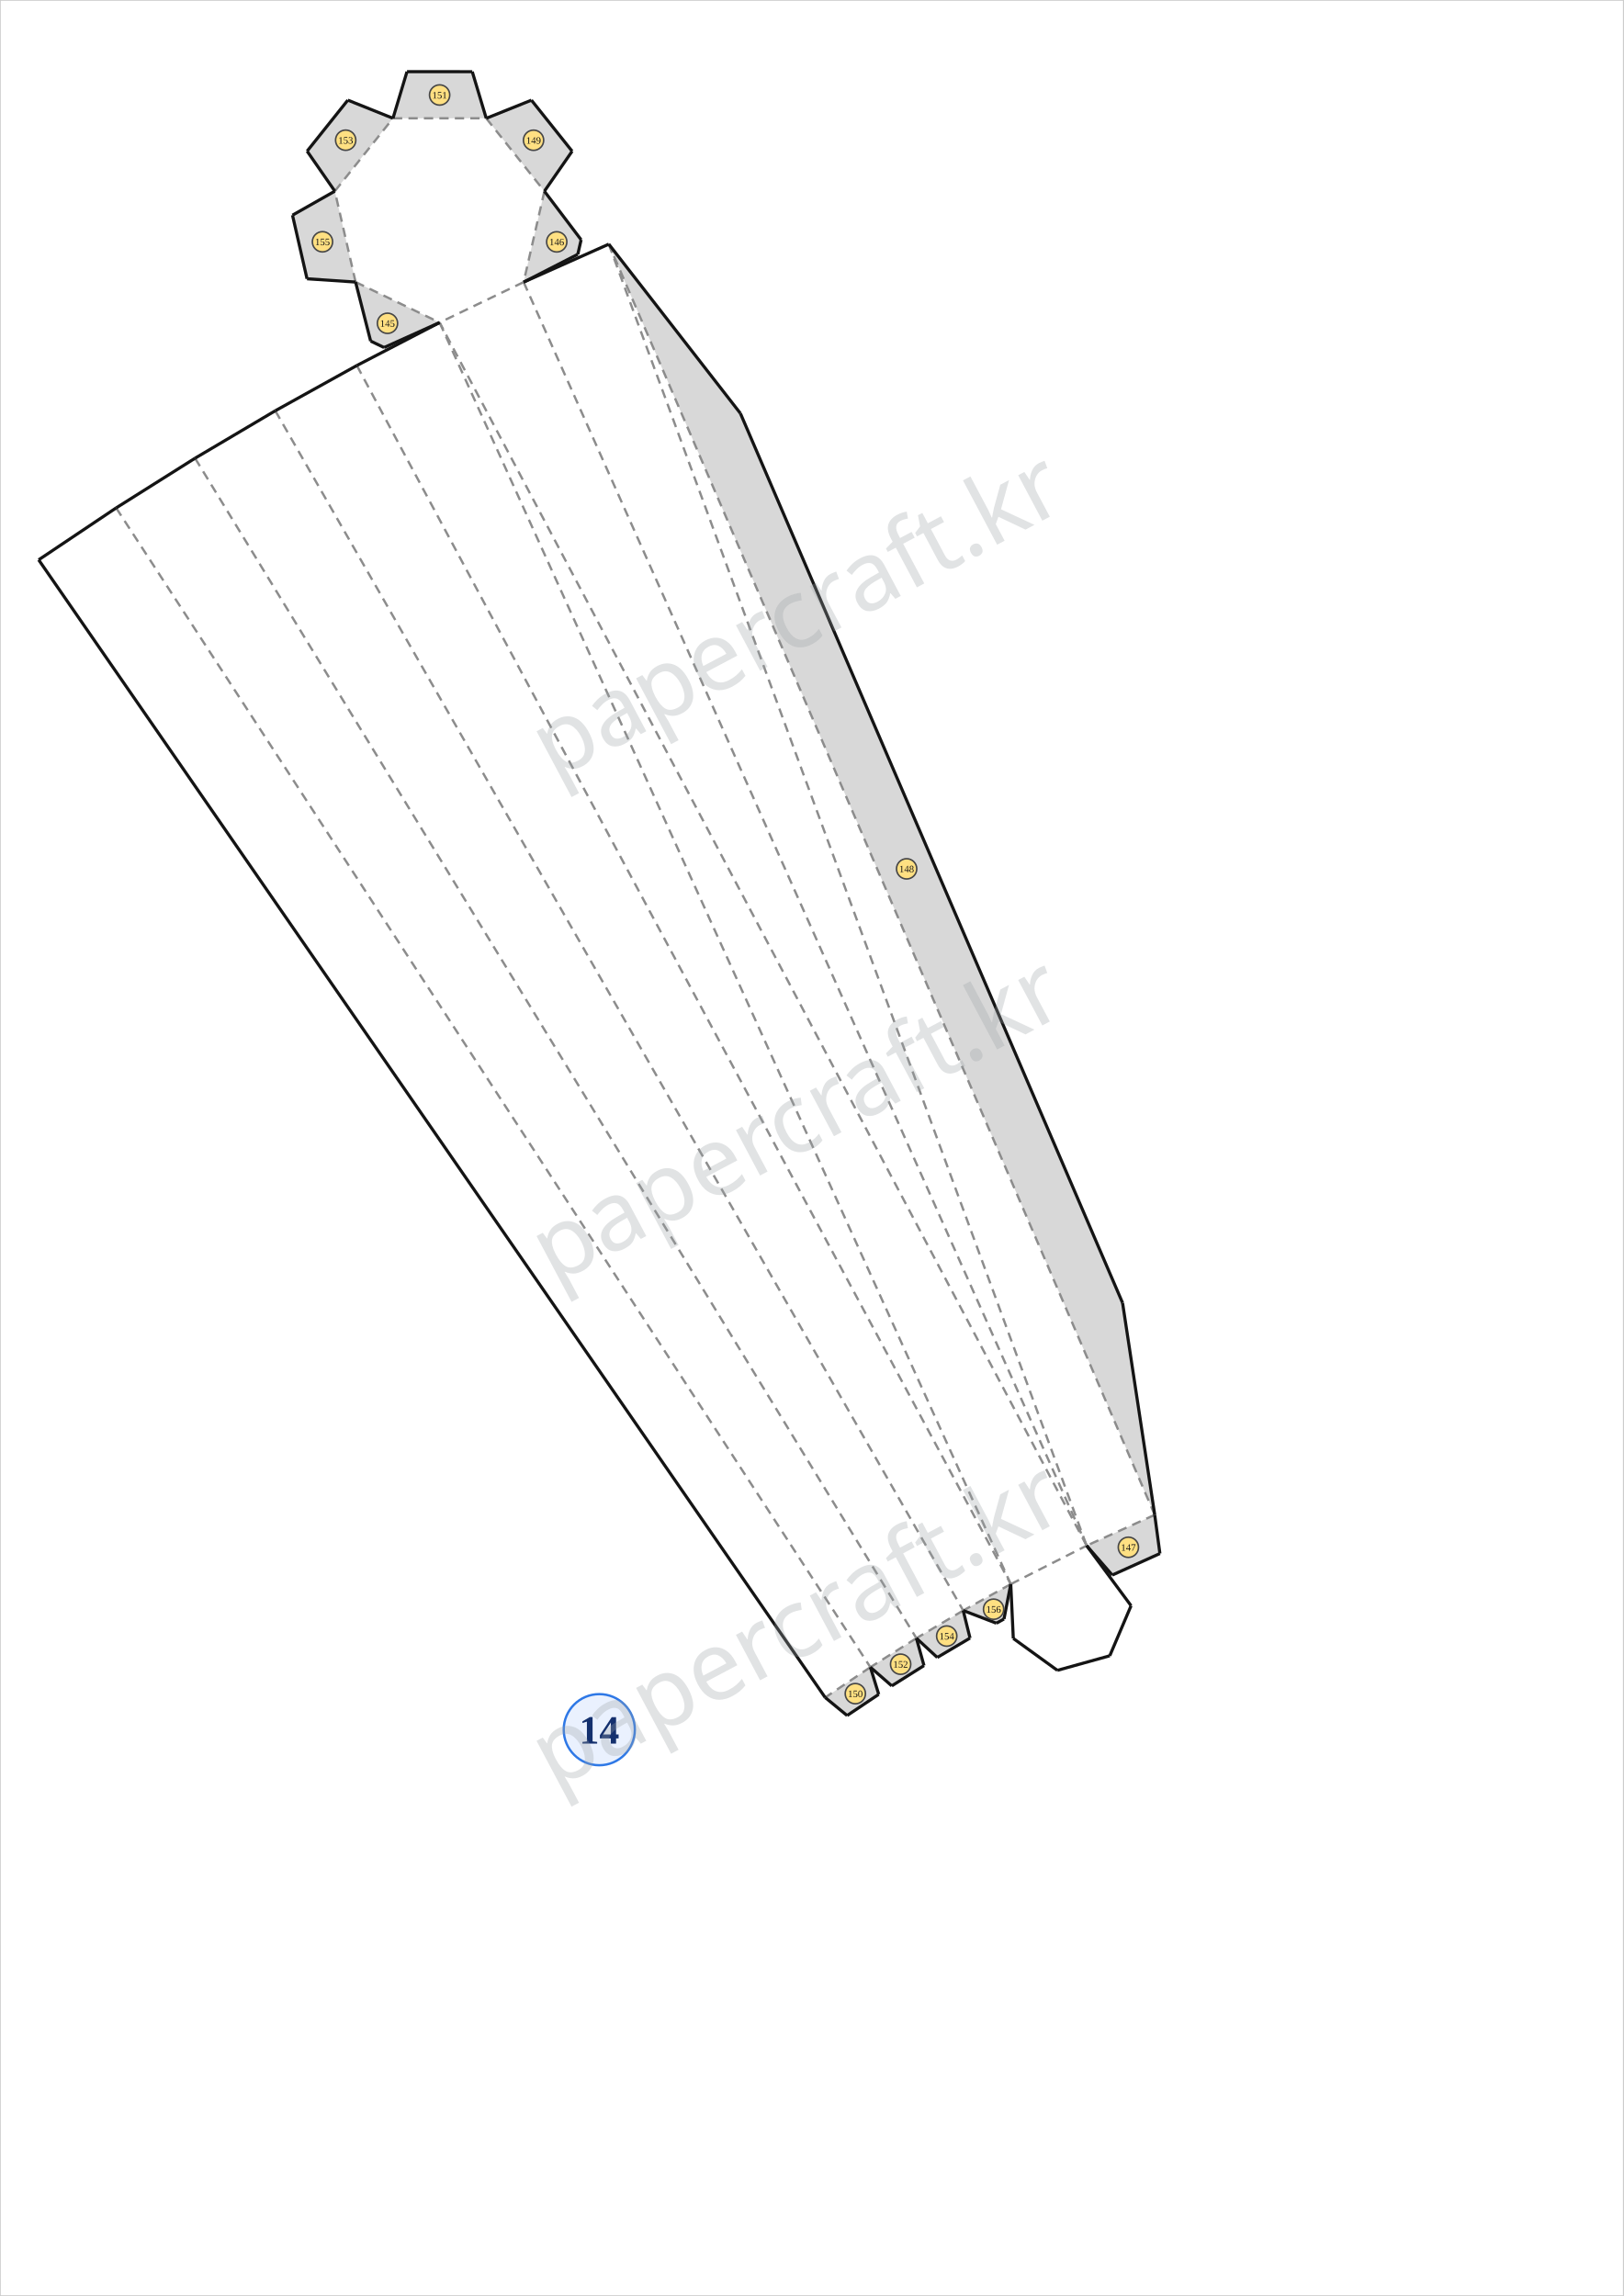
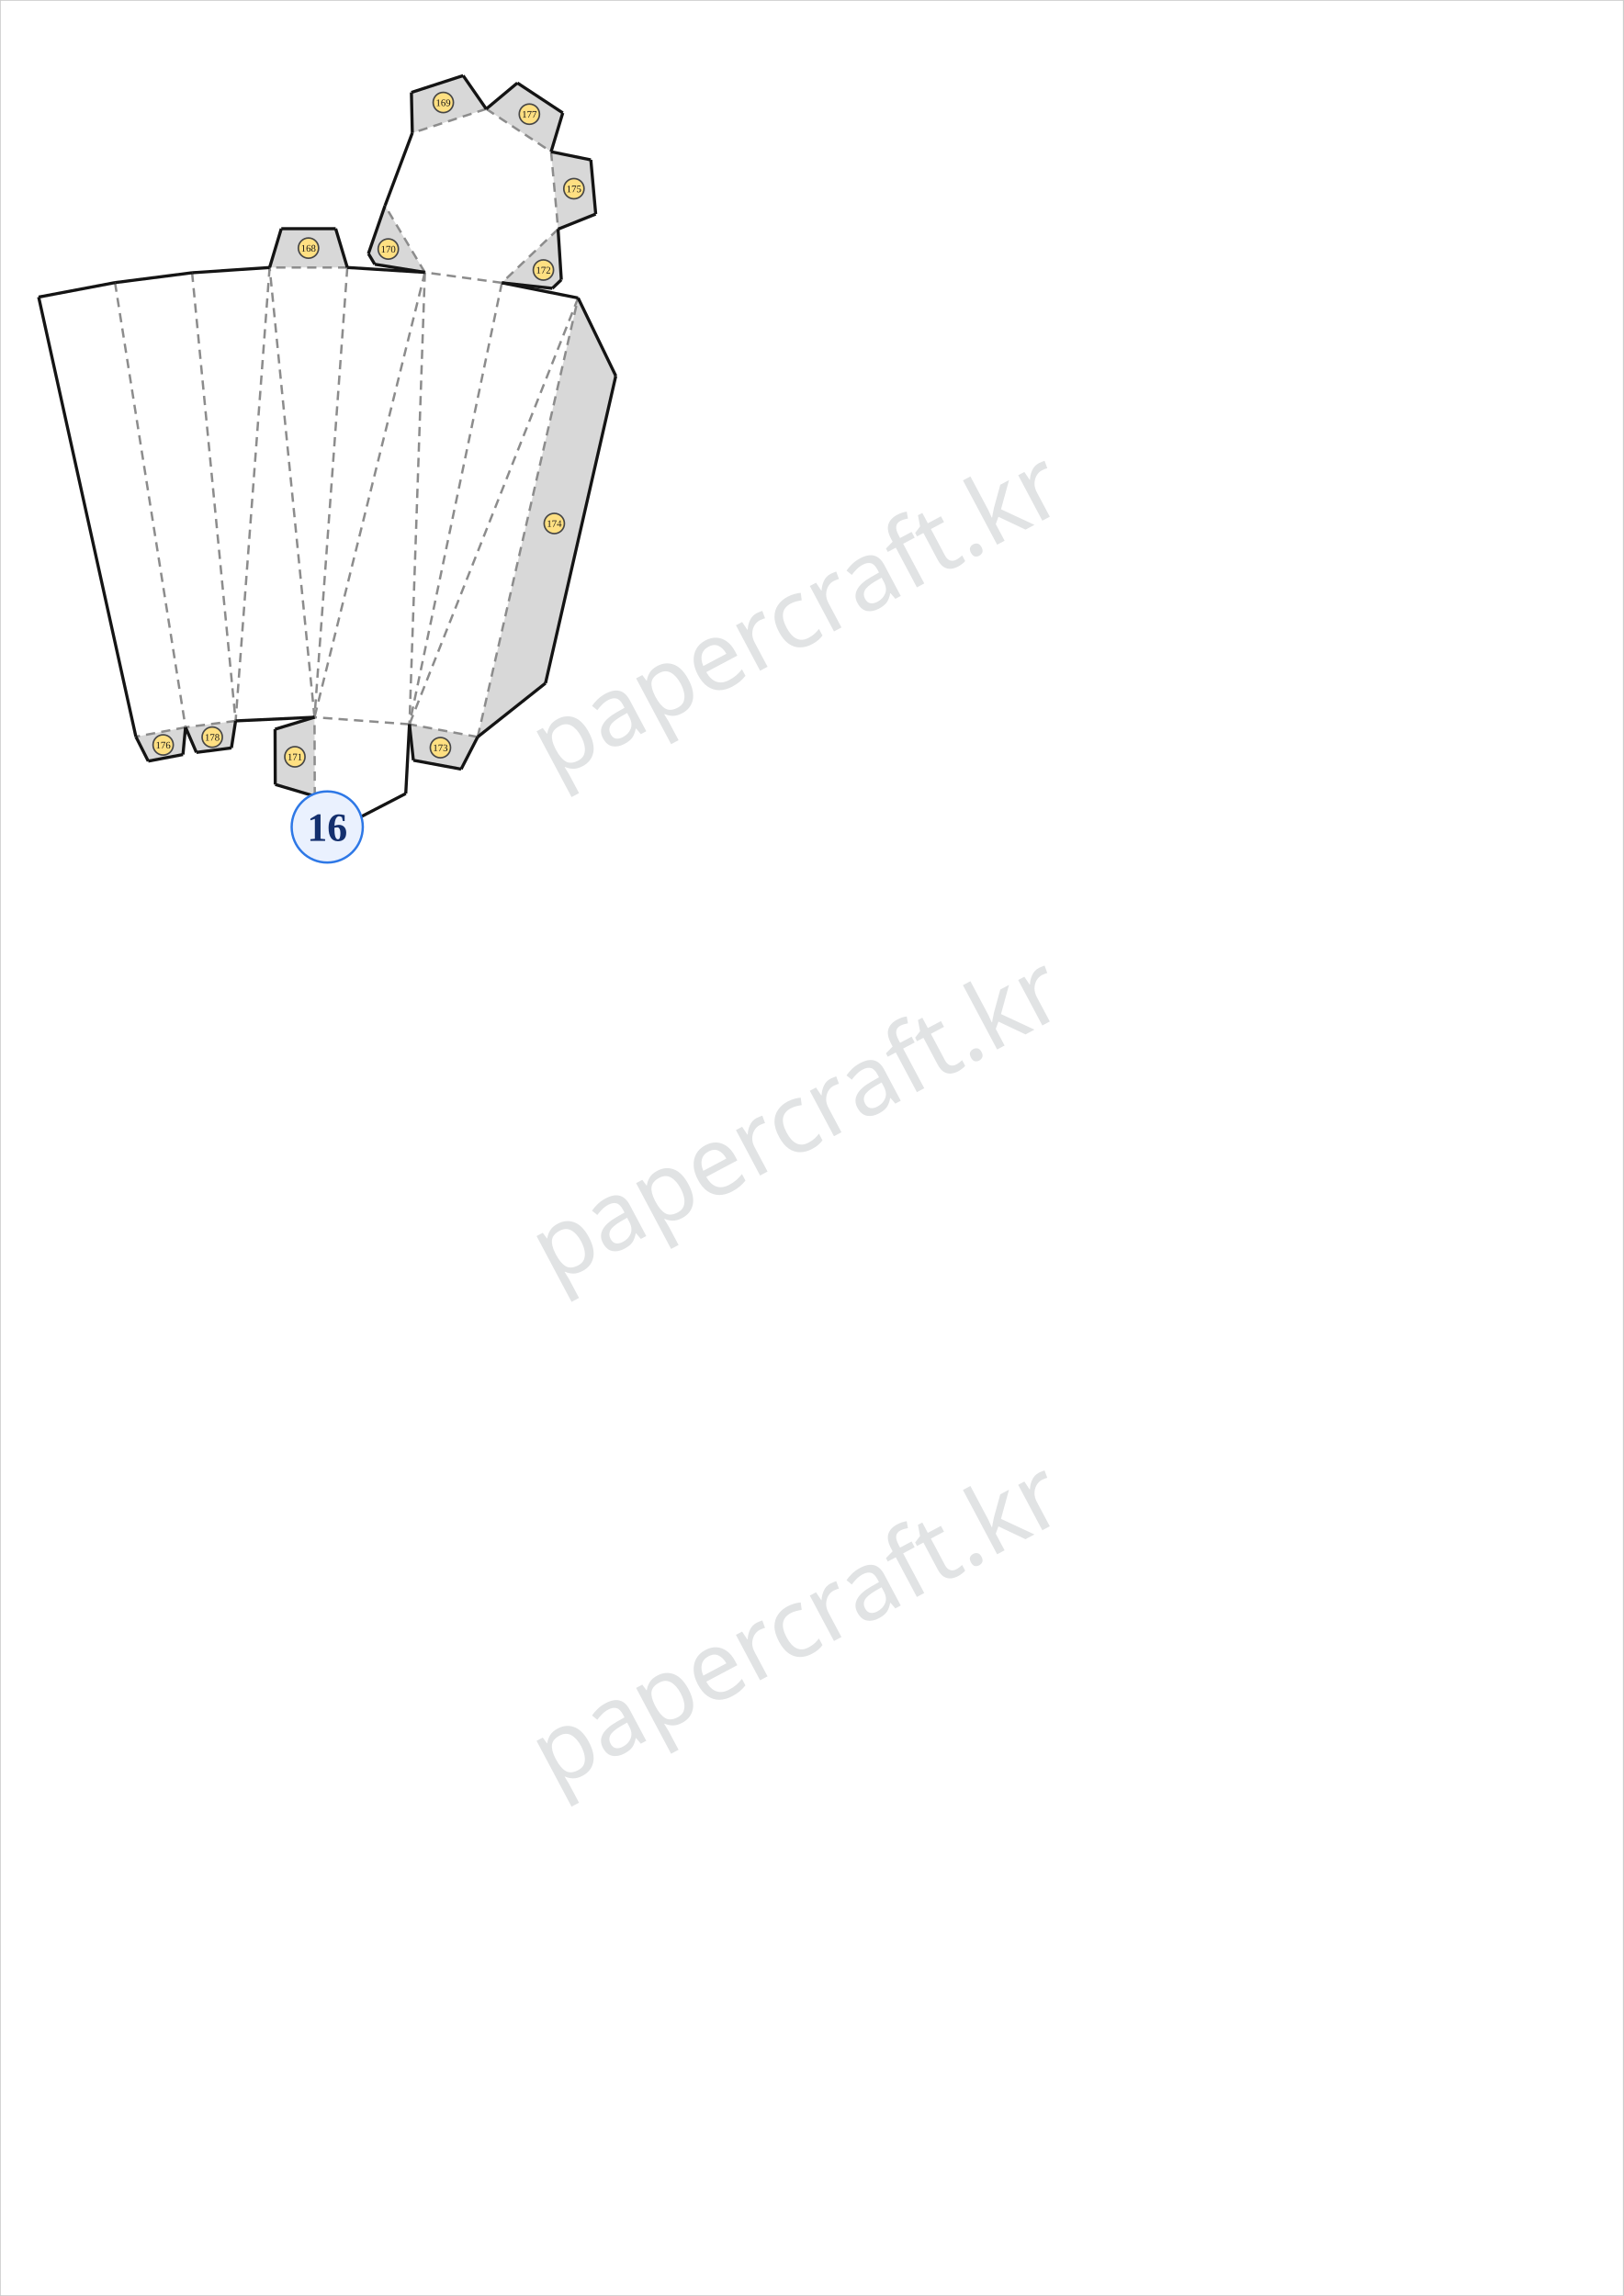
<svg xmlns="http://www.w3.org/2000/svg" width="210.00mm" height="297.00mm" viewBox="0 0 210.00 297.00">
  <rect x="0" y="0" width="210.00" height="297.00" fill="#ffffff" stroke="#cccccc" stroke-width="0.2" />
-   <polygon points="56.857,41.721 49.674,44.956 47.935,44.118 45.989,36.485" fill="rgb(216,216,216)" />
-   <polygon points="67.724,36.493 74.73,32.897 75.159,31.016 70.408,24.736" fill="rgb(216,216,216)" />
-   <polygon points="140.539,199.937 143.85,203.744 150.015,200.957 149.346,195.957" fill="rgb(216,216,216)" />
-   <polygon points="78.738,31.583 95.761,53.476 145.187,168.538 149.346,195.957" fill="rgb(216,216,216)" />
-   <polygon points="70.408,24.736 73.996,19.561 68.732,12.959 62.888,15.305" fill="rgb(216,216,216)" />
-   <polygon points="106.722,219.579 109.558,221.914 113.65,219.172 112.568,215.662" fill="rgb(216,216,216)" />
-   <polygon points="62.888,15.305 61.081,9.273 52.637,9.27 50.826,15.3" fill="rgb(216,216,216)" />
-   <polygon points="112.568,215.662 115.336,218.076 119.503,215.451 118.521,211.911" fill="rgb(216,216,216)" />
-   <polygon points="50.826,15.3 44.985,12.954 39.72,19.552 43.305,24.726" fill="rgb(216,216,216)" />
-   <polygon points="118.521,211.911 121.22,214.401 125.458,211.894 124.575,208.33" fill="rgb(216,216,216)" />
-   <polygon points="43.305,24.726 37.829,27.832 39.708,36.063 45.989,36.485" fill="rgb(216,216,216)" />
-   <polygon points="124.575,208.33 128.866,209.972 129.85,209.425 130.727,204.916" fill="rgb(216,216,216)" />
-   <line x1="67.724" y1="36.493" x2="56.857" y2="41.721" stroke="#8c8c8c" stroke-width="0.3" stroke-dasharray="1.2,0.8" />
-   <line x1="140.539" y1="199.937" x2="56.857" y2="41.721" stroke="#8c8c8c" stroke-width="0.3" stroke-dasharray="1.2,0.8" />
-   <line x1="56.857" y1="41.721" x2="130.727" y2="204.916" stroke="#8c8c8c" stroke-width="0.3" stroke-dasharray="1.2,0.8" />
-   <line x1="67.724" y1="36.493" x2="140.539" y2="199.937" stroke="#8c8c8c" stroke-width="0.3" stroke-dasharray="1.2,0.8" />
-   <line x1="130.727" y1="204.916" x2="140.539" y2="199.937" stroke="#8c8c8c" stroke-width="0.3" stroke-dasharray="1.2,0.8" />
-   <line x1="15.021" y1="65.702" x2="112.568" y2="215.662" stroke="#8c8c8c" stroke-width="0.3" stroke-dasharray="1.2,0.8" />
-   <line x1="25.227" y1="59.273" x2="118.521" y2="211.911" stroke="#8c8c8c" stroke-width="0.3" stroke-dasharray="1.2,0.8" />
-   <line x1="35.605" y1="53.132" x2="124.575" y2="208.329" stroke="#8c8c8c" stroke-width="0.3" stroke-dasharray="1.2,0.8" />
-   <line x1="46.151" y1="47.28" x2="130.727" y2="204.916" stroke="#8c8c8c" stroke-width="0.3" stroke-dasharray="1.2,0.8" />
-   <line x1="78.739" y1="31.583" x2="140.539" y2="199.937" stroke="#8c8c8c" stroke-width="0.3" stroke-dasharray="1.2,0.8" />
-   <line x1="45.989" y1="36.485" x2="56.857" y2="41.721" stroke="#8c8c8c" stroke-width="0.3" stroke-dasharray="1.2,0.8" />
-   <line x1="70.408" y1="24.736" x2="67.724" y2="36.493" stroke="#8c8c8c" stroke-width="0.3" stroke-dasharray="1.2,0.8" />
-   <line x1="149.346" y1="195.957" x2="140.539" y2="199.937" stroke="#8c8c8c" stroke-width="0.3" stroke-dasharray="1.2,0.8" />
-   <line x1="149.346" y1="195.957" x2="78.738" y2="31.583" stroke="#8c8c8c" stroke-width="0.3" stroke-dasharray="1.2,0.8" />
-   <line x1="62.888" y1="15.305" x2="70.408" y2="24.736" stroke="#8c8c8c" stroke-width="0.3" stroke-dasharray="1.2,0.8" />
-   <line x1="112.568" y1="215.662" x2="106.722" y2="219.579" stroke="#8c8c8c" stroke-width="0.3" stroke-dasharray="1.2,0.8" />
-   <line x1="50.826" y1="15.3" x2="62.888" y2="15.305" stroke="#8c8c8c" stroke-width="0.3" stroke-dasharray="1.2,0.8" />
-   <line x1="118.521" y1="211.911" x2="112.568" y2="215.662" stroke="#8c8c8c" stroke-width="0.3" stroke-dasharray="1.2,0.8" />
-   <line x1="43.305" y1="24.726" x2="50.826" y2="15.3" stroke="#8c8c8c" stroke-width="0.3" stroke-dasharray="1.2,0.8" />
-   <line x1="124.575" y1="208.33" x2="118.521" y2="211.911" stroke="#8c8c8c" stroke-width="0.3" stroke-dasharray="1.2,0.8" />
-   <line x1="45.989" y1="36.485" x2="43.305" y2="24.726" stroke="#8c8c8c" stroke-width="0.3" stroke-dasharray="1.2,0.8" />
-   <line x1="130.727" y1="204.916" x2="124.575" y2="208.33" stroke="#8c8c8c" stroke-width="0.3" stroke-dasharray="1.2,0.8" />
-   <line x1="46.151" y1="47.28" x2="56.857" y2="41.721" stroke="#141414" stroke-width="0.4" />
-   <line x1="67.724" y1="36.493" x2="78.739" y2="31.583" stroke="#141414" stroke-width="0.4" />
-   <line x1="140.539" y1="199.937" x2="146.286" y2="207.708" stroke="#141414" stroke-width="0.4" />
-   <line x1="106.722" y1="219.579" x2="5.0" y2="72.417" stroke="#141414" stroke-width="0.4" />
-   <line x1="5.0" y1="72.417" x2="15.021" y2="65.702" stroke="#141414" stroke-width="0.4" />
-   <line x1="146.286" y1="207.708" x2="143.531" y2="214.183" stroke="#141414" stroke-width="0.4" />
-   <line x1="15.021" y1="65.702" x2="25.227" y2="59.273" stroke="#141414" stroke-width="0.4" />
-   <line x1="143.531" y1="214.183" x2="136.752" y2="216.068" stroke="#141414" stroke-width="0.4" />
-   <line x1="25.227" y1="59.273" x2="35.605" y2="53.132" stroke="#141414" stroke-width="0.4" />
-   <line x1="136.752" y1="216.068" x2="131.054" y2="211.944" stroke="#141414" stroke-width="0.4" />
-   <line x1="35.605" y1="53.132" x2="46.151" y2="47.28" stroke="#141414" stroke-width="0.4" />
-   <line x1="131.054" y1="211.944" x2="130.727" y2="204.916" stroke="#141414" stroke-width="0.4" />
-   <line x1="56.857" y1="41.721" x2="49.674" y2="44.956" stroke="#141414" stroke-width="0.4" />
-   <line x1="49.674" y1="44.956" x2="47.935" y2="44.118" stroke="#141414" stroke-width="0.4" />
-   <line x1="47.935" y1="44.118" x2="45.989" y2="36.485" stroke="#141414" stroke-width="0.4" />
-   <line x1="67.724" y1="36.493" x2="74.73" y2="32.897" stroke="#141414" stroke-width="0.4" />
-   <line x1="74.73" y1="32.897" x2="75.159" y2="31.016" stroke="#141414" stroke-width="0.4" />
-   <line x1="75.159" y1="31.016" x2="70.408" y2="24.736" stroke="#141414" stroke-width="0.4" />
-   <line x1="140.539" y1="199.937" x2="143.85" y2="203.744" stroke="#141414" stroke-width="0.4" />
-   <line x1="143.85" y1="203.744" x2="150.015" y2="200.957" stroke="#141414" stroke-width="0.4" />
-   <line x1="150.015" y1="200.957" x2="149.346" y2="195.957" stroke="#141414" stroke-width="0.4" />
-   <line x1="78.738" y1="31.583" x2="95.761" y2="53.476" stroke="#141414" stroke-width="0.4" />
-   <line x1="95.761" y1="53.476" x2="145.187" y2="168.538" stroke="#141414" stroke-width="0.4" />
-   <line x1="145.187" y1="168.538" x2="149.346" y2="195.957" stroke="#141414" stroke-width="0.4" />
-   <line x1="70.408" y1="24.736" x2="73.996" y2="19.561" stroke="#141414" stroke-width="0.4" />
-   <line x1="73.996" y1="19.561" x2="68.732" y2="12.959" stroke="#141414" stroke-width="0.4" />
-   <line x1="68.732" y1="12.959" x2="62.888" y2="15.305" stroke="#141414" stroke-width="0.4" />
-   <line x1="106.722" y1="219.579" x2="109.558" y2="221.914" stroke="#141414" stroke-width="0.4" />
-   <line x1="109.558" y1="221.914" x2="113.65" y2="219.172" stroke="#141414" stroke-width="0.4" />
-   <line x1="113.65" y1="219.172" x2="112.568" y2="215.662" stroke="#141414" stroke-width="0.4" />
-   <line x1="62.888" y1="15.305" x2="61.081" y2="9.273" stroke="#141414" stroke-width="0.4" />
-   <line x1="61.081" y1="9.273" x2="52.637" y2="9.27" stroke="#141414" stroke-width="0.4" />
-   <line x1="52.637" y1="9.27" x2="50.826" y2="15.3" stroke="#141414" stroke-width="0.4" />
-   <line x1="112.568" y1="215.662" x2="115.336" y2="218.076" stroke="#141414" stroke-width="0.4" />
-   <line x1="115.336" y1="218.076" x2="119.503" y2="215.451" stroke="#141414" stroke-width="0.4" />
-   <line x1="119.503" y1="215.451" x2="118.521" y2="211.911" stroke="#141414" stroke-width="0.4" />
-   <line x1="50.826" y1="15.3" x2="44.985" y2="12.954" stroke="#141414" stroke-width="0.4" />
-   <line x1="44.985" y1="12.954" x2="39.72" y2="19.552" stroke="#141414" stroke-width="0.4" />
-   <line x1="39.72" y1="19.552" x2="43.305" y2="24.726" stroke="#141414" stroke-width="0.4" />
-   <line x1="118.521" y1="211.911" x2="121.22" y2="214.401" stroke="#141414" stroke-width="0.4" />
-   <line x1="121.22" y1="214.401" x2="125.458" y2="211.894" stroke="#141414" stroke-width="0.4" />
-   <line x1="125.458" y1="211.894" x2="124.575" y2="208.33" stroke="#141414" stroke-width="0.4" />
-   <line x1="43.305" y1="24.726" x2="37.829" y2="27.832" stroke="#141414" stroke-width="0.4" />
-   <line x1="37.829" y1="27.832" x2="39.708" y2="36.063" stroke="#141414" stroke-width="0.4" />
-   <line x1="39.708" y1="36.063" x2="45.989" y2="36.485" stroke="#141414" stroke-width="0.4" />
-   <line x1="124.575" y1="208.33" x2="128.866" y2="209.972" stroke="#141414" stroke-width="0.4" />
-   <line x1="128.866" y1="209.972" x2="129.85" y2="209.425" stroke="#141414" stroke-width="0.4" />
-   <line x1="129.85" y1="209.425" x2="130.727" y2="204.916" stroke="#141414" stroke-width="0.4" />
-   <circle cx="50.114" cy="41.82" r="1.31" fill="#ffe082" stroke="#464646" stroke-width="0.2" />
-   <text x="50.114" y="42.27" font-size="1.28" text-anchor="middle" fill="#141414">145</text>
-   <circle cx="72.005" cy="31.286" r="1.31" fill="#ffe082" stroke="#464646" stroke-width="0.2" />
-   <text x="72.005" y="31.73" font-size="1.28" text-anchor="middle" fill="#141414">146</text>
-   <circle cx="145.938" cy="200.149" r="1.31" fill="#ffe082" stroke="#464646" stroke-width="0.2" />
-   <text x="145.938" y="200.60" font-size="1.28" text-anchor="middle" fill="#141414">147</text>
-   <circle cx="117.258" cy="112.389" r="1.31" fill="#ffe082" stroke="#464646" stroke-width="0.2" />
-   <text x="117.258" y="112.84" font-size="1.28" text-anchor="middle" fill="#141414">148</text>
-   <circle cx="69.006" cy="18.14" r="1.31" fill="#ffe082" stroke="#464646" stroke-width="0.2" />
-   <text x="69.006" y="18.59" font-size="1.28" text-anchor="middle" fill="#141414">149</text>
-   <circle cx="110.624" cy="219.082" r="1.31" fill="#ffe082" stroke="#464646" stroke-width="0.2" />
-   <text x="110.624" y="219.53" font-size="1.28" text-anchor="middle" fill="#141414">150</text>
-   <circle cx="56.858" cy="12.287" r="1.31" fill="#ffe082" stroke="#464646" stroke-width="0.2" />
-   <text x="56.858" y="12.74" font-size="1.28" text-anchor="middle" fill="#141414">151</text>
-   <circle cx="116.482" cy="215.275" r="1.31" fill="#ffe082" stroke="#464646" stroke-width="0.2" />
-   <text x="116.482" y="215.72" font-size="1.28" text-anchor="middle" fill="#141414">152</text>
-   <circle cx="44.709" cy="18.133" r="1.31" fill="#ffe082" stroke="#464646" stroke-width="0.2" />
-   <text x="44.709" y="18.58" font-size="1.28" text-anchor="middle" fill="#141414">153</text>
-   <circle cx="122.444" cy="211.634" r="1.31" fill="#ffe082" stroke="#464646" stroke-width="0.2" />
-   <text x="122.444" y="212.08" font-size="1.28" text-anchor="middle" fill="#141414">154</text>
-   <circle cx="41.708" cy="31.276" r="1.31" fill="#ffe082" stroke="#464646" stroke-width="0.2" />
-   <text x="41.708" y="31.72" font-size="1.28" text-anchor="middle" fill="#141414">155</text>
-   <circle cx="128.505" cy="208.16" r="1.31" fill="#ffe082" stroke="#464646" stroke-width="0.2" />
-   <text x="128.505" y="208.61" font-size="1.28" text-anchor="middle" fill="#141414">156</text>
-   <circle cx="77.508" cy="223.744" r="4.6" fill="#eaf1fe" stroke="#2e78e6" stroke-width="0.3" />
-   <text x="77.508" y="225.544" font-size="5.2" text-anchor="middle" fill="#14306e" font-weight="bold">14</text>
+   <polygon points="34.872,34.604 36.379,29.58 43.413,29.58 44.921,34.604" fill="rgb(216,216,216)" />
+   <polygon points="53.326,17.2 53.208,11.954 59.899,9.78 62.886,14.094" fill="rgb(216,216,216)" />
+   <polygon points="49.794,26.608 47.647,32.808 48.472,34.189 54.95,35.234" fill="rgb(216,216,216)" />
+   <polygon points="40.677,92.778 35.575,94.328 35.599,101.478 40.711,102.993" fill="rgb(216,216,216)" />
+   <polygon points="64.911,36.582 71.435,37.298 72.597,36.187 72.177,29.638" fill="rgb(216,216,216)" />
+   <polygon points="52.956,93.688 53.461,98.346 59.639,99.492 61.782,95.325" fill="rgb(216,216,216)" />
+   <polygon points="74.768,38.547 79.644,48.624 70.553,88.369 61.782,95.325" fill="rgb(216,216,216)" />
+   <polygon points="72.177,29.638 77.046,27.686 76.415,20.68 71.275,19.63" fill="rgb(216,216,216)" />
+   <polygon points="17.575,95.296 19.171,98.454 23.663,97.603 23.993,94.08" fill="rgb(216,216,216)" />
+   <polygon points="71.275,19.63 72.785,14.605 66.912,10.73 62.886,14.094" fill="rgb(216,216,216)" />
+   <polygon points="23.993,94.08 25.397,97.328 29.933,96.748 30.473,93.251" fill="rgb(216,216,216)" />
+   <line x1="40.677" y1="92.778" x2="34.872" y2="34.604" stroke="#8c8c8c" stroke-width="0.3" stroke-dasharray="1.2,0.8" />
+   <line x1="34.872" y1="34.604" x2="30.473" y2="93.251" stroke="#8c8c8c" stroke-width="0.3" stroke-dasharray="1.2,0.8" />
+   <line x1="44.921" y1="34.604" x2="40.677" y2="92.778" stroke="#8c8c8c" stroke-width="0.3" stroke-dasharray="1.2,0.8" />
+   <line x1="54.95" y1="35.234" x2="40.677" y2="92.778" stroke="#8c8c8c" stroke-width="0.3" stroke-dasharray="1.2,0.8" />
+   <line x1="52.956" y1="93.688" x2="40.677" y2="92.778" stroke="#8c8c8c" stroke-width="0.3" stroke-dasharray="1.2,0.8" />
+   <line x1="64.911" y1="36.582" x2="54.95" y2="35.234" stroke="#8c8c8c" stroke-width="0.3" stroke-dasharray="1.2,0.8" />
+   <line x1="54.95" y1="35.234" x2="52.956" y2="93.688" stroke="#8c8c8c" stroke-width="0.3" stroke-dasharray="1.2,0.8" />
+   <line x1="64.911" y1="36.582" x2="52.956" y2="93.688" stroke="#8c8c8c" stroke-width="0.3" stroke-dasharray="1.2,0.8" />
+   <line x1="14.873" y1="36.556" x2="23.993" y2="94.08" stroke="#8c8c8c" stroke-width="0.3" stroke-dasharray="1.2,0.8" />
+   <line x1="24.843" y1="35.28" x2="30.473" y2="93.251" stroke="#8c8c8c" stroke-width="0.3" stroke-dasharray="1.2,0.8" />
+   <line x1="74.768" y1="38.547" x2="52.956" y2="93.688" stroke="#8c8c8c" stroke-width="0.3" stroke-dasharray="1.2,0.8" />
+   <line x1="44.921" y1="34.604" x2="34.872" y2="34.604" stroke="#8c8c8c" stroke-width="0.3" stroke-dasharray="1.2,0.8" />
+   <line x1="62.886" y1="14.094" x2="53.326" y2="17.2" stroke="#8c8c8c" stroke-width="0.3" stroke-dasharray="1.2,0.8" />
+   <line x1="54.95" y1="35.234" x2="49.794" y2="26.608" stroke="#8c8c8c" stroke-width="0.3" stroke-dasharray="1.2,0.8" />
+   <line x1="40.711" y1="102.993" x2="40.677" y2="92.778" stroke="#8c8c8c" stroke-width="0.3" stroke-dasharray="1.2,0.8" />
+   <line x1="72.177" y1="29.638" x2="64.911" y2="36.582" stroke="#8c8c8c" stroke-width="0.3" stroke-dasharray="1.2,0.8" />
+   <line x1="61.782" y1="95.325" x2="52.956" y2="93.688" stroke="#8c8c8c" stroke-width="0.3" stroke-dasharray="1.2,0.8" />
+   <line x1="61.782" y1="95.325" x2="74.768" y2="38.547" stroke="#8c8c8c" stroke-width="0.3" stroke-dasharray="1.2,0.8" />
+   <line x1="71.275" y1="19.63" x2="72.177" y2="29.638" stroke="#8c8c8c" stroke-width="0.3" stroke-dasharray="1.2,0.8" />
+   <line x1="23.993" y1="94.08" x2="17.575" y2="95.296" stroke="#8c8c8c" stroke-width="0.3" stroke-dasharray="1.2,0.8" />
+   <line x1="62.886" y1="14.094" x2="71.275" y2="19.63" stroke="#8c8c8c" stroke-width="0.3" stroke-dasharray="1.2,0.8" />
+   <line x1="30.473" y1="93.251" x2="23.993" y2="94.08" stroke="#8c8c8c" stroke-width="0.3" stroke-dasharray="1.2,0.8" />
+   <line x1="49.794" y1="26.608" x2="53.326" y2="17.2" stroke="#141414" stroke-width="0.4" />
+   <line x1="24.843" y1="35.28" x2="34.872" y2="34.604" stroke="#141414" stroke-width="0.4" />
+   <line x1="44.921" y1="34.604" x2="54.95" y2="35.234" stroke="#141414" stroke-width="0.4" />
+   <line x1="40.677" y1="92.778" x2="30.473" y2="93.251" stroke="#141414" stroke-width="0.4" />
+   <line x1="64.911" y1="36.582" x2="74.768" y2="38.547" stroke="#141414" stroke-width="0.4" />
+   <line x1="52.956" y1="93.688" x2="52.477" y2="102.651" stroke="#141414" stroke-width="0.4" />
+   <line x1="17.575" y1="95.296" x2="5.0" y2="38.426" stroke="#141414" stroke-width="0.4" />
+   <line x1="5.0" y1="38.426" x2="14.873" y2="36.556" stroke="#141414" stroke-width="0.4" />
+   <line x1="52.477" y1="102.651" x2="46.677" y2="105.656" stroke="#141414" stroke-width="0.4" />
+   <line x1="14.873" y1="36.556" x2="24.843" y2="35.28" stroke="#141414" stroke-width="0.4" />
+   <line x1="46.677" y1="105.656" x2="40.711" y2="102.993" stroke="#141414" stroke-width="0.4" />
+   <line x1="34.872" y1="34.604" x2="36.379" y2="29.58" stroke="#141414" stroke-width="0.4" />
+   <line x1="36.379" y1="29.58" x2="43.413" y2="29.58" stroke="#141414" stroke-width="0.4" />
+   <line x1="43.413" y1="29.58" x2="44.921" y2="34.604" stroke="#141414" stroke-width="0.4" />
+   <line x1="53.326" y1="17.2" x2="53.208" y2="11.954" stroke="#141414" stroke-width="0.4" />
+   <line x1="53.208" y1="11.954" x2="59.899" y2="9.78" stroke="#141414" stroke-width="0.4" />
+   <line x1="59.899" y1="9.78" x2="62.886" y2="14.094" stroke="#141414" stroke-width="0.4" />
+   <line x1="49.794" y1="26.608" x2="47.647" y2="32.808" stroke="#141414" stroke-width="0.4" />
+   <line x1="47.647" y1="32.808" x2="48.472" y2="34.189" stroke="#141414" stroke-width="0.4" />
+   <line x1="48.472" y1="34.189" x2="54.95" y2="35.234" stroke="#141414" stroke-width="0.4" />
+   <line x1="40.677" y1="92.778" x2="35.575" y2="94.328" stroke="#141414" stroke-width="0.4" />
+   <line x1="35.575" y1="94.328" x2="35.599" y2="101.478" stroke="#141414" stroke-width="0.4" />
+   <line x1="35.599" y1="101.478" x2="40.711" y2="102.993" stroke="#141414" stroke-width="0.4" />
+   <line x1="64.911" y1="36.582" x2="71.435" y2="37.298" stroke="#141414" stroke-width="0.4" />
+   <line x1="71.435" y1="37.298" x2="72.597" y2="36.187" stroke="#141414" stroke-width="0.4" />
+   <line x1="72.597" y1="36.187" x2="72.177" y2="29.638" stroke="#141414" stroke-width="0.4" />
+   <line x1="52.956" y1="93.688" x2="53.461" y2="98.346" stroke="#141414" stroke-width="0.4" />
+   <line x1="53.461" y1="98.346" x2="59.639" y2="99.492" stroke="#141414" stroke-width="0.4" />
+   <line x1="59.639" y1="99.492" x2="61.782" y2="95.325" stroke="#141414" stroke-width="0.4" />
+   <line x1="74.768" y1="38.547" x2="79.644" y2="48.624" stroke="#141414" stroke-width="0.4" />
+   <line x1="79.644" y1="48.624" x2="70.553" y2="88.369" stroke="#141414" stroke-width="0.4" />
+   <line x1="70.553" y1="88.369" x2="61.782" y2="95.325" stroke="#141414" stroke-width="0.4" />
+   <line x1="72.177" y1="29.638" x2="77.046" y2="27.686" stroke="#141414" stroke-width="0.4" />
+   <line x1="77.046" y1="27.686" x2="76.415" y2="20.68" stroke="#141414" stroke-width="0.4" />
+   <line x1="76.415" y1="20.68" x2="71.275" y2="19.63" stroke="#141414" stroke-width="0.4" />
+   <line x1="17.575" y1="95.296" x2="19.171" y2="98.454" stroke="#141414" stroke-width="0.4" />
+   <line x1="19.171" y1="98.454" x2="23.663" y2="97.603" stroke="#141414" stroke-width="0.4" />
+   <line x1="23.663" y1="97.603" x2="23.993" y2="94.08" stroke="#141414" stroke-width="0.4" />
+   <line x1="71.275" y1="19.63" x2="72.785" y2="14.605" stroke="#141414" stroke-width="0.4" />
+   <line x1="72.785" y1="14.605" x2="66.912" y2="10.73" stroke="#141414" stroke-width="0.4" />
+   <line x1="66.912" y1="10.73" x2="62.886" y2="14.094" stroke="#141414" stroke-width="0.4" />
+   <line x1="23.993" y1="94.08" x2="25.397" y2="97.328" stroke="#141414" stroke-width="0.4" />
+   <line x1="25.397" y1="97.328" x2="29.933" y2="96.748" stroke="#141414" stroke-width="0.4" />
+   <line x1="29.933" y1="96.748" x2="30.473" y2="93.251" stroke="#141414" stroke-width="0.4" />
+   <circle cx="39.896" cy="32.092" r="1.31" fill="#ffe082" stroke="#464646" stroke-width="0.2" />
+   <text x="39.896" y="32.54" font-size="1.28" text-anchor="middle" fill="#141414">168</text>
+   <circle cx="57.33" cy="13.257" r="1.31" fill="#ffe082" stroke="#464646" stroke-width="0.2" />
+   <text x="57.33" y="13.71" font-size="1.28" text-anchor="middle" fill="#141414">169</text>
+   <circle cx="50.216" cy="32.21" r="1.31" fill="#ffe082" stroke="#464646" stroke-width="0.2" />
+   <text x="50.216" y="32.66" font-size="1.28" text-anchor="middle" fill="#141414">170</text>
+   <circle cx="38.14" cy="97.894" r="1.31" fill="#ffe082" stroke="#464646" stroke-width="0.2" />
+   <text x="38.14" y="98.34" font-size="1.28" text-anchor="middle" fill="#141414">171</text>
+   <circle cx="70.28" cy="34.926" r="1.31" fill="#ffe082" stroke="#464646" stroke-width="0.2" />
+   <text x="70.28" y="35.37" font-size="1.28" text-anchor="middle" fill="#141414">172</text>
+   <circle cx="56.96" cy="96.713" r="1.31" fill="#ffe082" stroke="#464646" stroke-width="0.2" />
+   <text x="56.96" y="97.16" font-size="1.28" text-anchor="middle" fill="#141414">173</text>
+   <circle cx="71.687" cy="67.716" r="1.31" fill="#ffe082" stroke="#464646" stroke-width="0.2" />
+   <text x="71.687" y="68.16" font-size="1.28" text-anchor="middle" fill="#141414">174</text>
+   <circle cx="74.228" cy="24.408" r="1.31" fill="#ffe082" stroke="#464646" stroke-width="0.2" />
+   <text x="74.228" y="24.86" font-size="1.28" text-anchor="middle" fill="#141414">175</text>
+   <circle cx="21.101" cy="96.358" r="1.31" fill="#ffe082" stroke="#464646" stroke-width="0.2" />
+   <text x="21.101" y="96.81" font-size="1.28" text-anchor="middle" fill="#141414">176</text>
+   <circle cx="68.465" cy="14.765" r="1.31" fill="#ffe082" stroke="#464646" stroke-width="0.2" />
+   <text x="68.465" y="15.21" font-size="1.28" text-anchor="middle" fill="#141414">177</text>
+   <circle cx="27.449" cy="95.352" r="1.31" fill="#ffe082" stroke="#464646" stroke-width="0.2" />
+   <text x="27.449" y="95.80" font-size="1.28" text-anchor="middle" fill="#141414">178</text>
+   <circle cx="42.322" cy="106.975" r="4.6" fill="#eaf1fe" stroke="#2e78e6" stroke-width="0.3" />
+   <text x="42.322" y="108.775" font-size="5.2" text-anchor="middle" fill="#14306e" font-weight="bold">16</text>
  <g pointer-events="none">
    <text x="105.0" y="83.2" text-anchor="middle" font-family="sans-serif" font-size="12.4" fill="#9aa0a6" fill-opacity="0.3" transform="rotate(-28 105.0 83.2)">papercraft.kr</text>
    <text x="105.0" y="148.5" text-anchor="middle" font-family="sans-serif" font-size="12.4" fill="#9aa0a6" fill-opacity="0.3" transform="rotate(-28 105.0 148.5)">papercraft.kr</text>
    <text x="105.0" y="213.8" text-anchor="middle" font-family="sans-serif" font-size="12.4" fill="#9aa0a6" fill-opacity="0.3" transform="rotate(-28 105.0 213.8)">papercraft.kr</text>
  </g>
</svg>
